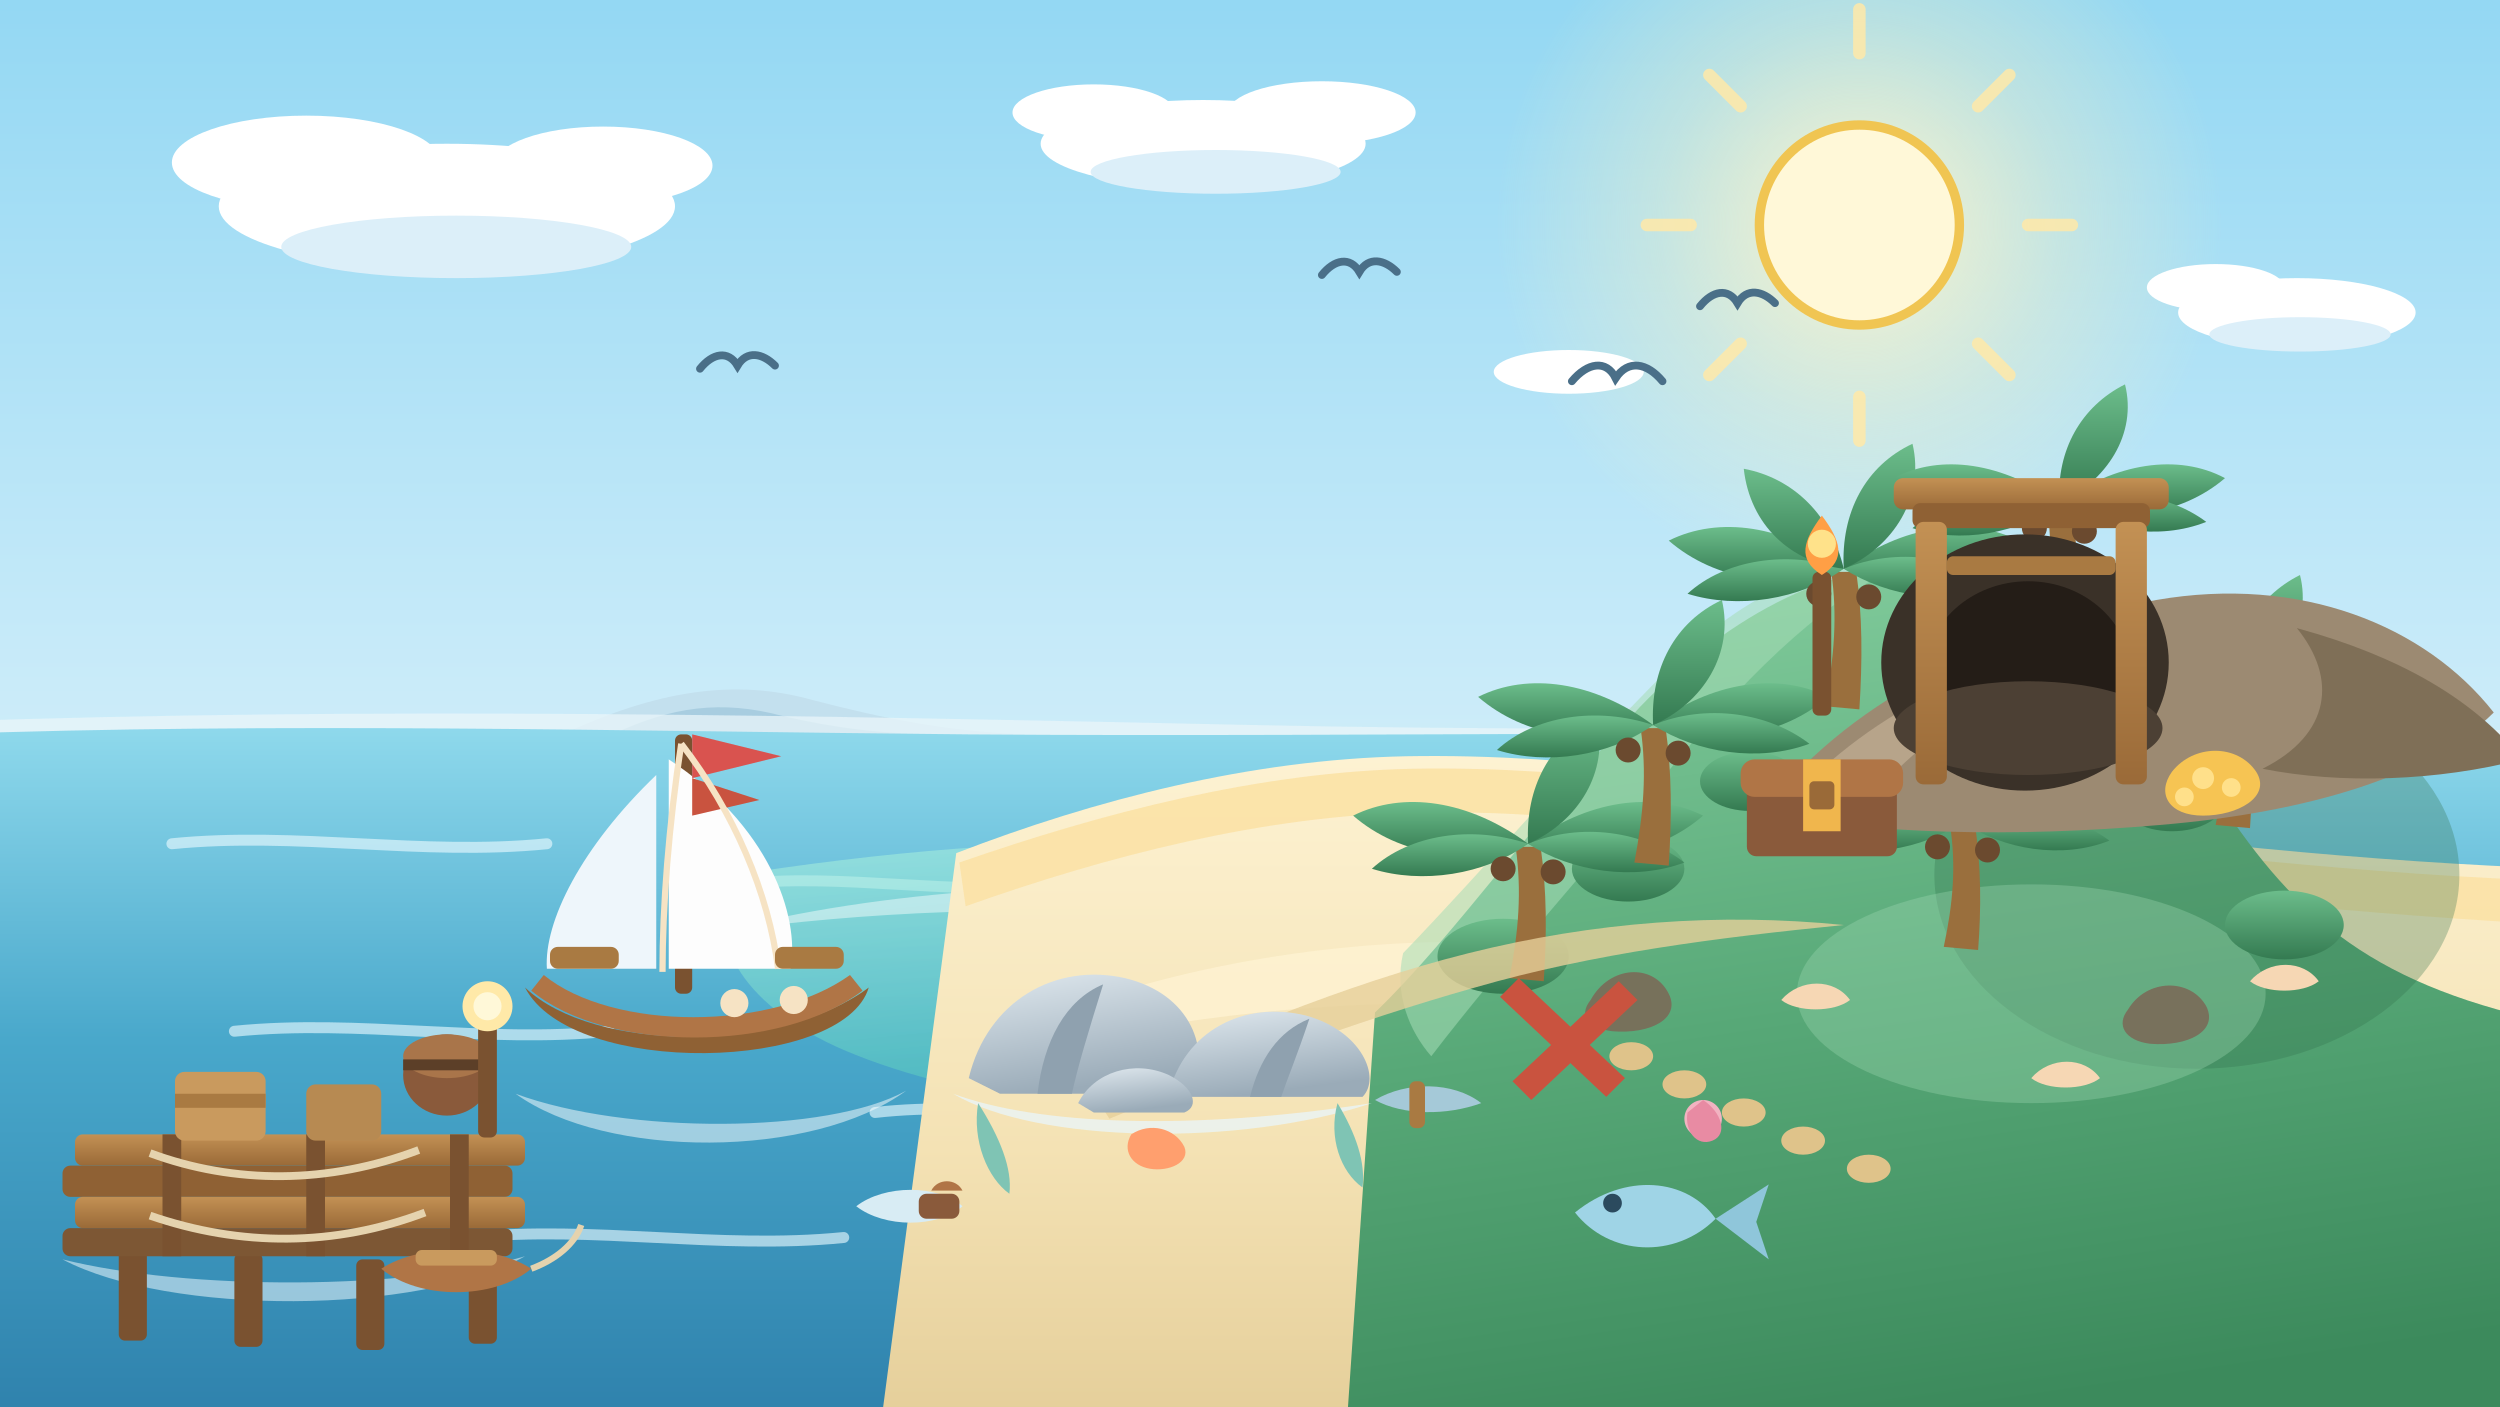
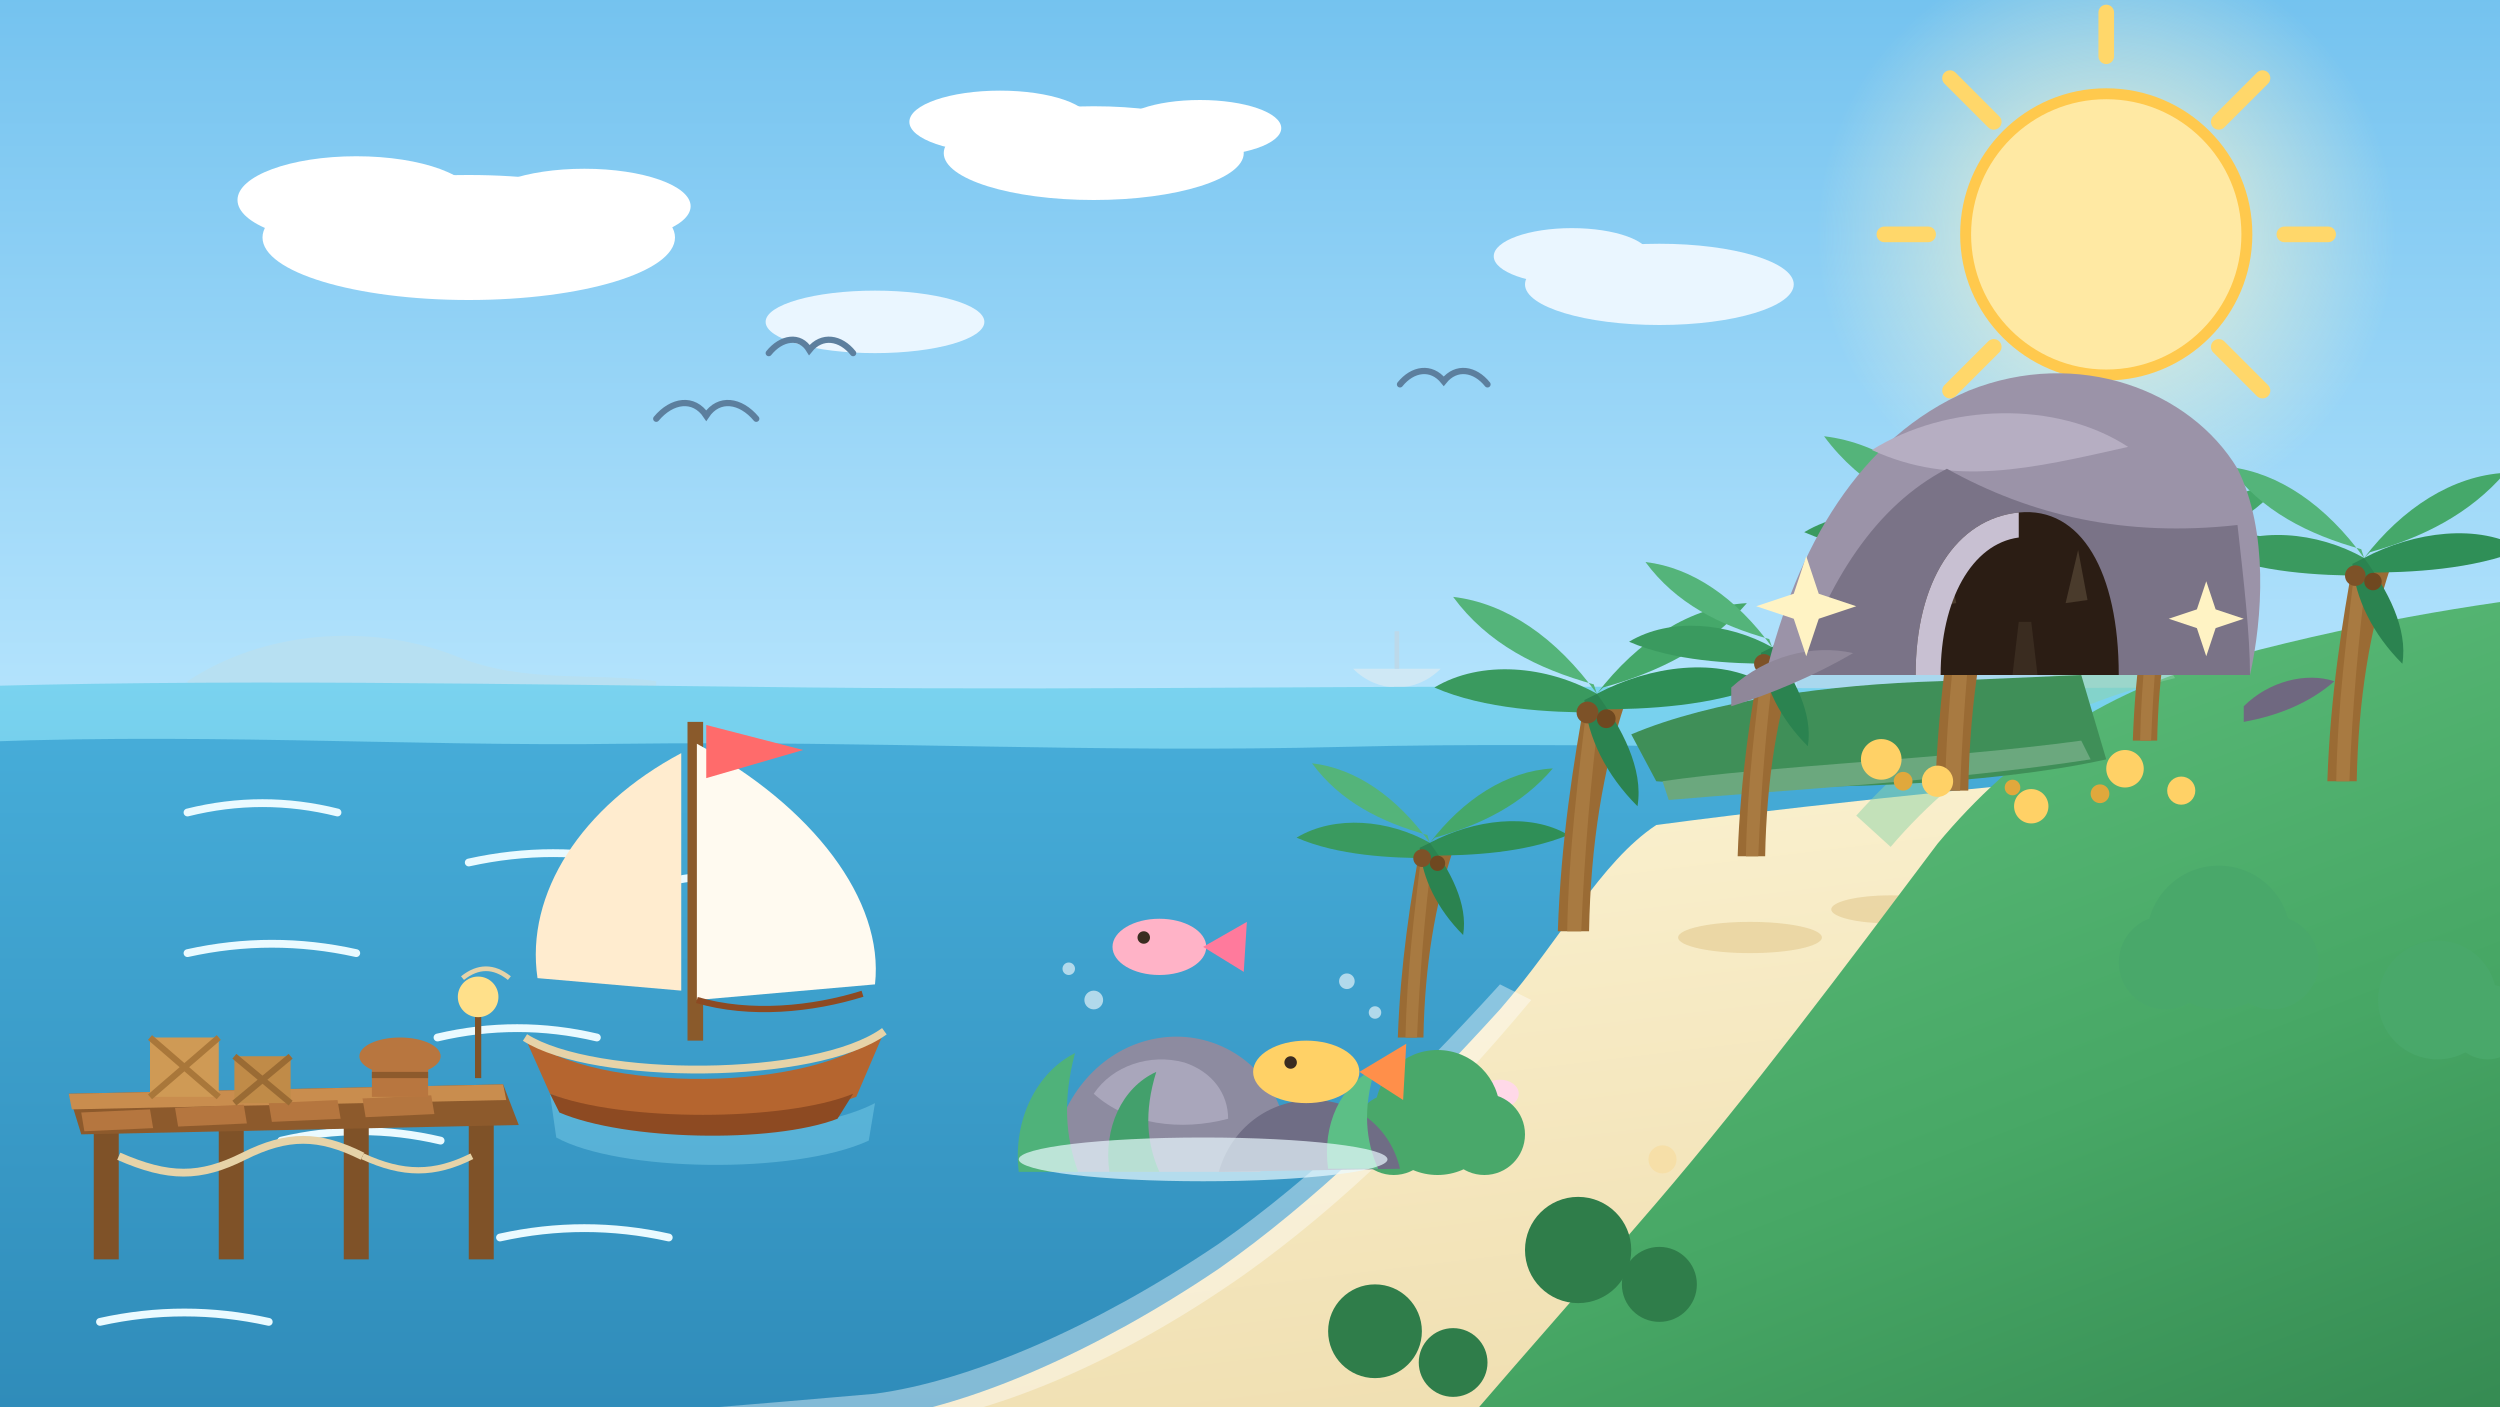
<svg xmlns="http://www.w3.org/2000/svg" viewBox="0 0 1600 900" width="1600" height="900">
  <defs>
    <linearGradient id="langit-pulau" x1="0" y1="0" x2="0" y2="1">
-       <stop offset="0%" stop-color="#8fd6f2" />
-       <stop offset="46%" stop-color="#c6eaf9" />
-       <stop offset="78%" stop-color="#e9f4f6" />
-       <stop offset="100%" stop-color="#ffe7be" />
+       <stop offset="0%" stop-color="#6fc0ee" />
+       <stop offset="58%" stop-color="#bfe9ff" />
+       <stop offset="100%" stop-color="#f7fdff" />
+     </linearGradient>
+     <linearGradient id="laut-jauh-pulau" x1="0" y1="0" x2="0" y2="1">
+       <stop offset="0%" stop-color="#7ad3ef" />
+       <stop offset="100%" stop-color="#43a8d2" />
    </linearGradient>
    <linearGradient id="laut-pulau" x1="0" y1="0" x2="0" y2="1">
-       <stop offset="0%" stop-color="#8fd9ec" />
-       <stop offset="42%" stop-color="#49a8cb" />
-       <stop offset="100%" stop-color="#2b7ca8" />
-     </linearGradient>
-     <linearGradient id="laguna-pulau" x1="0" y1="0" x2="0.3" y2="1">
-       <stop offset="0%" stop-color="#a9efe0" />
-       <stop offset="100%" stop-color="#4fc3bb" />
-     </linearGradient>
-     <linearGradient id="pasir-pulau" x1="0" y1="0" x2="0" y2="1">
-       <stop offset="0%" stop-color="#fdf2d2" />
-       <stop offset="55%" stop-color="#f4e2b4" />
-       <stop offset="100%" stop-color="#e2cb95" />
-     </linearGradient>
-     <linearGradient id="bukit-pulau" x1="0" y1="0" x2="0.2" y2="1">
-       <stop offset="0%" stop-color="#86cfa0" />
-       <stop offset="55%" stop-color="#57a877" />
-       <stop offset="100%" stop-color="#3c8a5c" />
-     </linearGradient>
-     <linearGradient id="rimba-pulau" x1="0" y1="0" x2="0" y2="1">
-       <stop offset="0%" stop-color="#6cbd8b" />
-       <stop offset="100%" stop-color="#347a51" />
-     </linearGradient>
-     <linearGradient id="karang-pulau" x1="0" y1="0" x2="0.3" y2="1">
-       <stop offset="0%" stop-color="#dfe8ee" />
-       <stop offset="100%" stop-color="#9aabb8" />
-     </linearGradient>
-     <linearGradient id="kayu-pulau" x1="0" y1="0" x2="0" y2="1">
-       <stop offset="0%" stop-color="#c39154" />
-       <stop offset="100%" stop-color="#9a6a38" />
+       <stop offset="0%" stop-color="#46acd8" />
+       <stop offset="100%" stop-color="#2b86b4" />
+     </linearGradient>
+     <linearGradient id="pasir-pulau" x1="0.2" y1="0" x2="0.6" y2="1">
+       <stop offset="0%" stop-color="#fdf5d6" />
+       <stop offset="100%" stop-color="#eedcac" />
+     </linearGradient>
+     <linearGradient id="hutan-pulau" x1="0.2" y1="0" x2="0.7" y2="1">
+       <stop offset="0%" stop-color="#5fc07d" />
+       <stop offset="60%" stop-color="#47a765" />
+       <stop offset="100%" stop-color="#358a52" />
    </linearGradient>
    <radialGradient id="cahaya-pulau" cx="50%" cy="50%" r="50%">
-       <stop offset="0%" stop-color="#fff6cf" stop-opacity="0.95" />
-       <stop offset="55%" stop-color="#fff2c0" stop-opacity="0.35" />
-       <stop offset="100%" stop-color="#fff2c0" stop-opacity="0" />
-     </radialGradient>
-     <radialGradient id="gelombang-pulau" cx="50%" cy="50%" r="50%">
-       <stop offset="0%" stop-color="#ffffff" stop-opacity="0.5" />
-       <stop offset="100%" stop-color="#ffffff" stop-opacity="0" />
+       <stop offset="0%" stop-color="#fff8d0" stop-opacity="0.9" />
+       <stop offset="100%" stop-color="#fff8d0" stop-opacity="0" />
    </radialGradient>
  </defs>
  <rect x="-40" y="-40" width="1680" height="980" fill="url(#langit-pulau)" />
-   <circle cx="1190" cy="144" r="232" fill="url(#cahaya-pulau)" />
-   <circle cx="1190" cy="144" r="64" fill="#fff8d8" stroke="#f0c552" stroke-width="6" />
-   <g stroke="#ffe9a8" stroke-width="8" stroke-linecap="round" fill="none" opacity="0.85">
-     <path d="M1190 34 L1190 6" />
-     <path d="M1190 254 L1190 282" />
-     <path d="M1082 144 L1054 144" />
-     <path d="M1298 144 L1326 144" />
-     <path d="M1114 68 L1094 48" />
-     <path d="M1266 68 L1286 48" />
-     <path d="M1114 220 L1094 240" />
-     <path d="M1266 220 L1286 240" />
+   <circle cx="1348" cy="150" r="186" fill="url(#cahaya-pulau)" />
+   <g fill="none" stroke="#ffd76a" stroke-width="10" stroke-linecap="round">
+     <path d="M1348 36 L1348 8" />
+     <path d="M1420 78 L1448 50" />
+     <path d="M1462 150 L1490 150" />
+     <path d="M1420 222 L1448 250" />
+     <path d="M1348 264 L1348 292" />
+     <path d="M1276 222 L1248 250" />
+     <path d="M1234 150 L1206 150" />
+     <path d="M1276 78 L1248 50" />
+   </g>
+   <circle cx="1348" cy="150" r="90" fill="#ffe9a3" stroke="#ffc94d" stroke-width="7" />
+   <g fill="#ffffff">
+     <ellipse cx="300" cy="152" rx="132" ry="40" />
+     <ellipse cx="228" cy="128" rx="76" ry="28" />
+     <ellipse cx="374" cy="132" rx="68" ry="24" />
+     <ellipse cx="700" cy="98" rx="96" ry="30" />
+     <ellipse cx="640" cy="78" rx="58" ry="20" />
+     <ellipse cx="768" cy="82" rx="52" ry="18" />
+   </g>
+   <g fill="#eaf6ff">
+     <ellipse cx="1062" cy="182" rx="86" ry="26" />
+     <ellipse cx="1006" cy="164" rx="50" ry="18" />
+     <ellipse cx="560" cy="206" rx="70" ry="20" />
+   </g>
+   <path fill="#b7e0f2" d="M120 436 C 168 404 236 398 292 420 C 336 438 380 430 420 436 L420 452 L120 452 Z" />
+   <path fill="#a9d8ee" d="M1150 432 C 1206 400 1276 396 1330 418 C 1372 434 1414 428 1450 434 L1450 450 L1150 450 Z" />
+   <path fill="#cfe8f5" d="M866 428 C 882 444 906 444 922 428 Z" />
+   <path fill="none" stroke="#bcd9ea" stroke-width="3" d="M894 428 L894 404" />
+   <path fill="url(#laut-jauh-pulau)" d="M-40 440 C 140 434 320 438 520 440 C 720 442 900 438 1100 440 C 1300 442 1480 438 1640 440 L1640 980 L-40 980 Z" />
+   <path fill="url(#laut-pulau)" d="M-40 476 C 120 468 260 478 400 476 C 560 474 700 482 860 478 C 1020 474 1180 482 1340 476 C 1460 472 1560 476 1640 474 L1640 980 L-40 980 Z" />
+   <g fill="none" stroke="#eafaff" stroke-width="5" stroke-linecap="round">
+     <path d="M120 520 C 152 512 184 512 216 520" />
+     <path d="M300 552 C 336 544 372 544 408 552" />
+     <path d="M120 610 C 156 602 192 602 228 610" />
+     <path d="M280 664 C 314 656 348 656 382 664" />
+     <path d="M180 730 C 214 722 248 722 282 730" />
+     <path d="M420 566 C 452 558 484 558 516 566" />
+     <path d="M64 846 C 100 838 136 838 172 846" />
+     <path d="M320 792 C 356 784 392 784 428 792" />
+   </g>
+   <g fill="#ffffff" opacity="0.5">
+     <ellipse cx="1258" cy="522" rx="26" ry="6" />
+     <ellipse cx="1306" cy="548" rx="34" ry="7" />
+     <ellipse cx="1244" cy="574" rx="22" ry="5" />
+     <ellipse cx="1312" cy="600" rx="28" ry="6" />
+     <ellipse cx="1268" cy="626" rx="20" ry="5" />
+   </g>
+   <path id="pantai" fill="url(#pasir-pulau)" d="M-40 950 C 200 938 400 922 560 908 C 620 900 700 866 780 812 C 840 770 900 712 960 646 C 1000 600 1024 552 1060 528 C 1180 512 1330 498 1460 486 C 1530 480 1590 476 1640 472 L1640 980 L-40 980 Z" />
+   <path fill="#ffffff" opacity="0.4" d="M-40 934 C 200 922 400 906 560 892 C 620 884 700 850 780 796 C 840 754 900 696 960 630 L980 640 C 920 712 858 772 796 816 C 716 872 636 906 566 914 C 402 928 204 944 -40 956 Z" />
+   <g fill="#e2c98f" opacity="0.6">
+     <ellipse cx="1120" cy="600" rx="46" ry="10" />
+     <ellipse cx="1210" cy="582" rx="38" ry="9" />
+     <ellipse cx="1300" cy="564" rx="42" ry="9" />
+     <ellipse cx="1392" cy="548" rx="34" ry="8" />
  </g>
  <g>
-     <ellipse cx="286" cy="132" rx="146" ry="40" fill="#ffffff" />
-     <ellipse cx="196" cy="104" rx="86" ry="30" fill="#ffffff" />
-     <ellipse cx="386" cy="106" rx="70" ry="25" fill="#ffffff" />
-     <ellipse cx="292" cy="158" rx="112" ry="20" fill="#dceff9" />
-     <ellipse cx="770" cy="92" rx="104" ry="28" fill="#ffffff" />
-     <ellipse cx="846" cy="72" rx="60" ry="20" fill="#ffffff" />
-     <ellipse cx="700" cy="72" rx="52" ry="18" fill="#ffffff" />
-     <ellipse cx="778" cy="110" rx="80" ry="14" fill="#dceff9" />
-     <ellipse cx="1470" cy="200" rx="76" ry="22" fill="#ffffff" />
-     <ellipse cx="1418" cy="184" rx="44" ry="15" fill="#ffffff" />
-     <ellipse cx="1472" cy="214" rx="58" ry="11" fill="#dceff9" />
-     <ellipse cx="1004" cy="238" rx="48" ry="14" fill="#ffffff" />
-   </g>
-   <path fill="#c3e0ee" d="M360 470 C 420 442 470 434 520 448 C 566 460 606 468 656 470 L360 470 Z" />
-   <path fill="#a8cde0" d="M392 470 C 430 452 462 448 500 458 C 534 466 566 470 604 470 L392 470 Z" />
-   <path fill="#cde7f2" d="M980 470 C 1024 452 1064 446 1104 456 C 1146 466 1186 470 1236 470 L980 470 Z" />
-   <path fill="#e9f5fa" opacity="0.75" d="M-40 462 C 240 452 520 458 800 464 C 1080 470 1360 462 1640 468 L1640 486 L-40 486 Z" />
-   <path fill="url(#laut-pulau)" d="M-40 470 C 180 462 400 468 620 470 C 880 472 1160 466 1640 472 L1640 940 L-40 940 Z" />
-   <g stroke="#eafaff" stroke-width="7" stroke-linecap="round" fill="none" opacity="0.62">
-     <path d="M110 540 C 190 532 270 548 350 540" />
-     <path d="M470 566 C 540 558 610 574 680 566" />
-     <path d="M880 552 C 950 544 1020 560 1090 552" />
-     <path d="M1320 566 C 1390 558 1460 574 1540 566" />
-     <path d="M150 660 C 230 652 310 668 390 660" />
-     <path d="M560 712 C 630 704 700 720 770 712" />
-     <path d="M1180 690 C 1250 682 1320 698 1390 690" />
-     <path d="M300 792 C 380 784 460 800 540 792" />
-     <path d="M860 840 C 940 832 1020 848 1100 840" />
-     <path d="M1240 812 C 1320 804 1400 820 1480 812" />
-   </g>
-   <path fill="url(#laguna-pulau)" opacity="0.62" d="M470 560 C 560 546 660 536 760 540 C 880 544 960 566 980 610 C 998 654 940 694 850 706 C 740 720 620 706 540 672 C 480 646 448 604 470 560 Z" />
-   <path fill="#ffffff" opacity="0.45" d="M462 596 C 560 570 700 560 800 574 C 890 586 952 616 962 648 C 918 620 840 596 760 588 C 656 578 552 584 462 596 Z" />
-   <path id="pantai" fill="url(#pasir-pulau)" d="M612 546 C 700 512 800 486 900 484 C 1010 482 1120 500 1240 518 C 1380 538 1520 552 1640 556 L1640 940 L560 940 Z" />
-   <path fill="#fbe2a6" opacity="0.9" d="M614 552 C 706 520 806 494 904 492 C 1012 490 1120 508 1240 526 C 1382 546 1522 560 1640 564 L1640 592 C 1520 586 1380 572 1240 554 C 1120 536 1012 518 906 520 C 808 522 708 548 618 580 Z" />
-   <path fill="#fff3d3" opacity="0.75" d="M700 640 C 790 610 900 596 1000 606 C 1100 616 1200 640 1300 664 C 1200 672 1100 656 1000 646 C 900 636 790 646 700 664 Z" />
-   <path id="hutan" fill="url(#bukit-pulau)" d="M880 648 C 930 600 986 520 1050 452 C 1108 392 1178 356 1240 364 C 1310 374 1372 438 1420 512 C 1470 588 1520 632 1640 656 L1640 940 L860 940 Z" />
-   <path fill="#a5dcb6" opacity="0.55" d="M898 610 C 950 556 1010 486 1068 428 C 1118 378 1170 356 1222 360 C 1174 378 1122 428 1074 486 C 1020 552 962 616 916 676 C 902 660 892 636 898 610 Z" />
-   <ellipse cx="1406" cy="560" rx="168" ry="124" fill="#2f6f49" opacity="0.3" />
-   <ellipse cx="1300" cy="636" rx="150" ry="70" fill="#a5dcb6" opacity="0.32" />
-   <g fill="url(#rimba-pulau)">
-     <ellipse cx="962" cy="612" rx="42" ry="24" />
-     <ellipse cx="1042" cy="556" rx="36" ry="21" />
-     <ellipse cx="1120" cy="500" rx="32" ry="19" />
-     <ellipse cx="1300" cy="438" rx="38" ry="22" />
-     <ellipse cx="1390" cy="512" rx="34" ry="20" />
-     <ellipse cx="1462" cy="592" rx="38" ry="22" />
-     <ellipse cx="1246" cy="470" rx="30" ry="18" />
-   </g>
-   <g fill="#7a6a58" opacity="0.9">
-     <path d="M1018 640 C 1030 618 1058 616 1068 636 C 1076 652 1056 662 1032 660 C 1016 658 1010 650 1018 640 Z" />
-     <path d="M1362 646 C 1374 626 1402 626 1412 644 C 1420 660 1400 670 1376 668 C 1360 666 1354 656 1362 646 Z" />
-   </g>
-   <g>
-     <path fill="#9a6f3d" d="M966 626 C 972 596 974 570 970 542 L986 542 C 990 570 990 598 988 628 Z" />
-     <path fill="url(#rimba-pulau)" d="M978 540 C 940 512 898 506 866 522 C 896 548 940 554 978 540 Z" />
-     <path fill="url(#rimba-pulau)" d="M978 540 C 942 528 902 534 878 556 C 910 566 950 560 978 540 Z" />
-     <path fill="url(#rimba-pulau)" d="M978 540 C 1016 512 1058 506 1090 522 C 1060 548 1016 554 978 540 Z" />
-     <path fill="url(#rimba-pulau)" d="M978 540 C 1012 526 1052 532 1078 552 C 1046 564 1006 558 978 540 Z" />
-     <path fill="url(#rimba-pulau)" d="M978 540 C 976 504 992 474 1022 460 C 1030 494 1010 526 978 540 Z" />
-     <circle cx="962" cy="556" r="8" fill="#6b4a2f" />
-     <circle cx="994" cy="558" r="8" fill="#6b4a2f" />
-     <path fill="#9a6f3d" d="M1046 552 C 1052 520 1054 494 1050 466 L1066 466 C 1070 494 1070 522 1068 554 Z" />
-     <path fill="url(#rimba-pulau)" d="M1058 464 C 1020 436 978 430 946 446 C 976 472 1020 478 1058 464 Z" />
-     <path fill="url(#rimba-pulau)" d="M1058 464 C 1022 452 982 458 958 480 C 990 490 1030 484 1058 464 Z" />
-     <path fill="url(#rimba-pulau)" d="M1058 464 C 1096 436 1138 430 1170 446 C 1140 472 1096 478 1058 464 Z" />
-     <path fill="url(#rimba-pulau)" d="M1058 464 C 1092 450 1132 456 1158 476 C 1126 488 1086 482 1058 464 Z" />
-     <path fill="url(#rimba-pulau)" d="M1058 464 C 1056 428 1072 398 1102 384 C 1110 418 1090 450 1058 464 Z" />
-     <circle cx="1042" cy="480" r="8" fill="#6b4a2f" />
-     <circle cx="1074" cy="482" r="8" fill="#6b4a2f" />
-     <path fill="#9a6f3d" d="M1168 452 C 1174 420 1176 394 1172 366 L1188 366 C 1192 394 1192 422 1190 454 Z" />
-     <path fill="url(#rimba-pulau)" d="M1180 364 C 1142 336 1100 330 1068 346 C 1098 372 1142 378 1180 364 Z" />
-     <path fill="url(#rimba-pulau)" d="M1180 364 C 1144 352 1104 358 1080 380 C 1112 390 1152 384 1180 364 Z" />
-     <path fill="url(#rimba-pulau)" d="M1180 364 C 1218 336 1260 330 1292 346 C 1262 372 1218 378 1180 364 Z" />
-     <path fill="url(#rimba-pulau)" d="M1180 364 C 1214 350 1254 356 1280 376 C 1248 388 1208 382 1180 364 Z" />
-     <path fill="url(#rimba-pulau)" d="M1180 364 C 1178 328 1194 298 1224 284 C 1232 318 1212 350 1180 364 Z" />
-     <path fill="url(#rimba-pulau)" d="M1180 364 C 1172 330 1148 306 1116 300 C 1120 336 1146 360 1180 364 Z" />
-     <circle cx="1164" cy="380" r="8" fill="#6b4a2f" />
-     <circle cx="1196" cy="382" r="8" fill="#6b4a2f" />
-     <path fill="#9a6f3d" d="M1306 402 C 1312 374 1314 350 1310 324 L1326 324 C 1330 350 1330 378 1328 404 Z" />
-     <path fill="url(#rimba-pulau)" d="M1318 322 C 1282 296 1242 290 1212 306 C 1240 330 1282 336 1318 322 Z" />
-     <path fill="url(#rimba-pulau)" d="M1318 322 C 1284 312 1246 318 1224 338 C 1254 348 1292 342 1318 322 Z" />
-     <path fill="url(#rimba-pulau)" d="M1318 322 C 1354 296 1394 290 1424 306 C 1396 330 1354 336 1318 322 Z" />
-     <path fill="url(#rimba-pulau)" d="M1318 322 C 1350 310 1388 316 1412 334 C 1382 346 1344 340 1318 322 Z" />
-     <path fill="url(#rimba-pulau)" d="M1318 322 C 1316 288 1332 260 1360 246 C 1368 278 1348 308 1318 322 Z" />
-     <circle cx="1302" cy="338" r="8" fill="#6b4a2f" />
-     <circle cx="1334" cy="340" r="8" fill="#6b4a2f" />
-     <path fill="#9a6f3d" d="M1418 528 C 1424 498 1426 472 1422 446 L1438 446 C 1442 472 1442 500 1440 530 Z" />
-     <path fill="url(#rimba-pulau)" d="M1430 444 C 1394 418 1354 412 1324 428 C 1352 452 1394 458 1430 444 Z" />
-     <path fill="url(#rimba-pulau)" d="M1430 444 C 1396 432 1358 438 1336 458 C 1366 468 1404 462 1430 444 Z" />
-     <path fill="url(#rimba-pulau)" d="M1430 444 C 1466 418 1506 412 1536 428 C 1508 452 1466 458 1430 444 Z" />
-     <path fill="url(#rimba-pulau)" d="M1430 444 C 1462 432 1500 438 1524 456 C 1494 468 1456 462 1430 444 Z" />
-     <path fill="url(#rimba-pulau)" d="M1430 444 C 1428 410 1444 382 1472 368 C 1480 400 1460 430 1430 444 Z" />
-     <circle cx="1414" cy="460" r="8" fill="#6b4a2f" />
-     <circle cx="1446" cy="462" r="8" fill="#6b4a2f" />
-     <path fill="#9a6f3d" d="M1244 606 C 1250 578 1252 554 1248 528 L1264 528 C 1268 554 1268 582 1266 608 Z" />
-     <path fill="url(#rimba-pulau)" d="M1256 526 C 1220 500 1180 494 1150 510 C 1178 534 1220 540 1256 526 Z" />
-     <path fill="url(#rimba-pulau)" d="M1256 526 C 1222 514 1184 520 1162 540 C 1192 550 1230 544 1256 526 Z" />
-     <path fill="url(#rimba-pulau)" d="M1256 526 C 1292 500 1332 494 1362 510 C 1334 534 1292 540 1256 526 Z" />
-     <path fill="url(#rimba-pulau)" d="M1256 526 C 1288 514 1326 520 1350 538 C 1320 550 1282 544 1256 526 Z" />
-     <path fill="url(#rimba-pulau)" d="M1256 526 C 1254 492 1270 464 1298 450 C 1306 482 1286 512 1256 526 Z" />
-     <circle cx="1240" cy="542" r="8" fill="#6b4a2f" />
-     <circle cx="1272" cy="544" r="8" fill="#6b4a2f" />
+     <ellipse cx="960" cy="700" rx="12" ry="9" fill="#ffd9e8" />
+     <path fill="#ffe9b0" d="M1150 668 C 1164 654 1188 656 1194 672 C 1200 688 1180 700 1162 696 C 1146 692 1140 678 1150 668 Z" />
+     <path fill="#ff9a5c" d="M1284 648 L1298 674 L1270 674 Z" />
+     <path fill="#ff9a5c" d="M1298 674 L1326 674 L1312 700 Z" />
+     <circle cx="1064" cy="742" r="9" fill="#f6dfa8" />
+     <circle cx="1330" cy="612" r="8" fill="#f6dfa8" />
+     <g fill="#ddc089" opacity="0.75">
+       <ellipse cx="1180" cy="742" rx="18" ry="8" />
+       <ellipse cx="1230" cy="762" rx="18" ry="8" />
+       <ellipse cx="1282" cy="786" rx="18" ry="8" />
+     </g>
+   </g>
+   <path fill="#7fc79b" d="M980 980 C 1020 880 1092 806 1172 766 C 1252 728 1340 706 1430 698 L1660 690 L1660 980 Z" />
+   <g id="hutan">
+     <path fill="url(#hutan-pulau)" d="M880 980 C 940 906 1000 840 1060 770 C 1120 700 1180 620 1240 540 C 1290 480 1350 440 1430 420 C 1520 396 1600 384 1660 378 L1660 980 Z" />
+     <path fill="#8ed3a8" opacity="0.5" d="M1188 522 C 1240 464 1300 430 1380 412 L1392 434 C 1316 452 1258 486 1210 542 Z" />
+     <path fill="#3f8f58" d="M1044 470 C 1096 448 1172 438 1240 436 L1332 432 L1348 486 C 1276 502 1156 508 1060 500 Z" />
+     <path fill="#6ba87e" d="M1064 500 C 1132 490 1244 486 1332 474 L1338 486 C 1248 500 1136 506 1068 512 Z" />
+     <path fill="#9a6b34" d="M894.6 664.0 C 896.3 616.4 902.8 575.4 909.4 539.4 L929.9 544.3 C 918.4 578.7 911.8 618.1 911.0 664.0 Z" />
+     <path fill="#a87a41" d="M899.5 664.0 C 900.4 621.4 905.3 583.6 910.2 542.6 L916.8 545.9 C 911.8 585.3 908.6 623.0 906.9 664.0 Z" />
+     <path fill="#2f8f57" d="M915.1 539.4 C 943.0 524.6 979.1 519.7 1003.7 534.4 C 975.8 545.9 941.4 547.6 915.1 547.6 Z" />
+     <path fill="#45a86a" d="M915.1 539.4 C 936.4 511.5 964.3 493.4 993.8 491.8 C 974.2 514.8 947.9 527.9 918.4 536.1 Z" />
+     <path fill="#3a9a5f" d="M915.1 539.4 C 888.9 524.6 854.4 521.3 829.8 536.1 C 856.1 547.6 890.5 549.2 915.1 549.2 Z" />
+     <path fill="#54b47a" d="M915.1 539.4 C 893.8 509.8 867.6 491.8 839.7 488.5 C 857.7 513.1 884.0 526.2 913.5 534.4 Z" />
+     <path fill="#2b8350" d="M915.1 539.4 C 928.2 557.4 939.7 578.7 936.4 598.4 C 920.0 582.0 910.2 562.3 908.6 542.6 Z" />
+     <circle cx="910.2" cy="549.2" r="5.7" fill="#7d5228" />
+     <circle cx="920.0" cy="552.5" r="4.9" fill="#6f4820" />
+     <path fill="#9a6b34" d="M997.0 596.0 C 999.0 538.0 1007.0 488.0 1015.0 444.0 L1040.0 450.0 C 1026.0 492.0 1018.0 540.0 1017.0 596.0 Z" />
+     <path fill="#a87a41" d="M1003.0 596.0 C 1004.0 544.0 1010.0 498.0 1016.0 448.0 L1024.0 452.0 C 1018.0 500.0 1014.0 546.0 1012.0 596.0 Z" />
+     <path fill="#2f8f57" d="M1022.0 444.0 C 1056.0 426.0 1100.0 420.0 1130.0 438.0 C 1096.0 452.0 1054.0 454.0 1022.0 454.0 Z" />
+     <path fill="#45a86a" d="M1022.0 444.0 C 1048.0 410.0 1082.0 388.0 1118.0 386.0 C 1094.0 414.0 1062.0 430.0 1026.0 440.0 Z" />
+     <path fill="#3a9a5f" d="M1022.0 444.0 C 990.0 426.0 948.0 422.0 918.0 440.0 C 950.0 454.0 992.0 456.0 1022.0 456.0 Z" />
+     <path fill="#54b47a" d="M1022.0 444.0 C 996.0 408.0 964.0 386.0 930.0 382.0 C 952.0 412.0 984.0 428.0 1020.0 438.0 Z" />
+     <path fill="#2b8350" d="M1022.0 444.0 C 1038.0 466.0 1052.0 492.0 1048.0 516.0 C 1028.0 496.0 1016.0 472.0 1014.0 448.0 Z" />
+     <circle cx="1016.0" cy="456.0" r="7.0" fill="#7d5228" />
+     <circle cx="1028.0" cy="460.0" r="6.0" fill="#6f4820" />
+     <path fill="#9a6b34" d="M1112.1 548.0 C 1113.8 497.0 1120.9 453.0 1127.9 414.2 L1149.9 419.5 C 1137.6 456.5 1130.6 498.7 1129.7 548.0 Z" />
+     <path fill="#a87a41" d="M1117.4 548.0 C 1118.2 502.2 1123.5 461.8 1128.8 417.8 L1135.8 421.3 C 1130.6 463.5 1127.0 504.0 1125.3 548.0 Z" />
+     <path fill="#2f8f57" d="M1134.1 414.2 C 1164.0 398.4 1202.7 393.1 1229.1 409.0 C 1199.2 421.3 1162.2 423.0 1134.1 423.0 Z" />
+     <path fill="#45a86a" d="M1134.1 414.2 C 1157.0 384.3 1186.9 365.0 1218.6 363.2 C 1197.4 387.8 1169.3 401.9 1137.6 410.7 Z" />
+     <path fill="#3a9a5f" d="M1134.1 414.2 C 1105.9 398.4 1069.0 394.9 1042.6 410.7 C 1070.7 423.0 1107.7 424.8 1134.1 424.8 Z" />
+     <path fill="#54b47a" d="M1134.1 414.2 C 1111.2 382.6 1083.0 363.2 1053.1 359.7 C 1072.5 386.1 1100.6 400.2 1132.3 409.0 Z" />
+     <path fill="#2b8350" d="M1134.1 414.2 C 1148.2 433.6 1160.5 456.5 1157.0 477.6 C 1139.4 460.0 1128.8 438.9 1127.0 417.8 Z" />
+     <circle cx="1128.8" cy="424.8" r="6.2" fill="#7d5228" />
+     <circle cx="1139.4" cy="428.3" r="5.3" fill="#6f4820" />
+     <path fill="#9a6b34" d="M1238.5 506.0 C 1240.6 444.5 1249.1 391.5 1257.5 344.9 L1284.0 351.2 C 1269.2 395.8 1260.7 446.6 1259.7 506.0 Z" />
+     <path fill="#a87a41" d="M1244.8 506.0 C 1245.9 450.9 1252.2 402.1 1258.6 349.1 L1267.1 353.4 C 1260.7 404.2 1256.5 453.0 1254.4 506.0 Z" />
+     <path fill="#2f8f57" d="M1265.0 344.9 C 1301.0 325.8 1347.6 319.4 1379.4 338.5 C 1343.4 353.4 1298.9 355.5 1265.0 355.5 Z" />
+     <path fill="#45a86a" d="M1265.0 344.9 C 1292.5 308.8 1328.6 285.5 1366.7 283.4 C 1341.3 313.1 1307.4 330.0 1269.2 340.6 Z" />
+     <path fill="#3a9a5f" d="M1265.0 344.9 C 1231.0 325.8 1186.5 321.6 1154.7 340.6 C 1188.6 355.5 1233.2 357.6 1265.0 357.6 Z" />
+     <path fill="#54b47a" d="M1265.0 344.9 C 1237.4 306.7 1203.5 283.4 1167.4 279.2 C 1190.8 311.0 1224.7 327.9 1262.8 338.5 Z" />
+     <path fill="#2b8350" d="M1265.0 344.9 C 1281.9 368.2 1296.8 395.8 1292.5 421.2 C 1271.3 400.0 1258.6 374.6 1256.5 349.1 Z" />
+     <circle cx="1258.6" cy="357.6" r="7.4" fill="#7d5228" />
+     <circle cx="1271.3" cy="361.8" r="6.4" fill="#6f4820" />
+     <path fill="#9a6b34" d="M1365.0 474.0 C 1366.5 428.8 1372.8 389.8 1379.0 355.4 L1398.5 360.1 C 1387.6 392.9 1381.4 430.3 1380.6 474.0 Z" />
+     <path fill="#a87a41" d="M1369.7 474.0 C 1370.4 433.4 1375.1 397.6 1379.8 358.6 L1386.0 361.7 C 1381.4 399.1 1378.2 435.0 1376.7 474.0 Z" />
+     <path fill="#2f8f57" d="M1384.5 355.4 C 1411.0 341.4 1445.3 336.7 1468.7 350.8 C 1442.2 361.7 1409.4 363.2 1384.5 363.2 Z" />
+     <path fill="#45a86a" d="M1384.5 355.4 C 1404.8 328.9 1431.3 311.8 1459.4 310.2 C 1440.6 332.0 1415.7 344.5 1387.6 352.3 Z" />
+     <path fill="#3a9a5f" d="M1384.5 355.4 C 1359.5 341.4 1326.8 338.3 1303.4 352.3 C 1328.3 363.2 1361.1 364.8 1384.5 364.8 Z" />
+     <path fill="#54b47a" d="M1384.5 355.4 C 1364.2 327.4 1339.2 310.2 1312.7 307.1 C 1329.9 330.5 1354.8 343.0 1382.9 350.8 Z" />
+     <path fill="#2b8350" d="M1384.5 355.4 C 1397.0 372.6 1407.9 392.9 1404.8 411.6 C 1389.2 396.0 1379.8 377.3 1378.2 358.6 Z" />
+     <circle cx="1379.8" cy="364.8" r="5.5" fill="#7d5228" />
+     <circle cx="1389.2" cy="367.9" r="4.7" fill="#6f4820" />
+     <path fill="#9a6b34" d="M1489.5 500.0 C 1491.4 445.5 1498.9 398.5 1506.5 357.1 L1530.0 362.8 C 1516.8 402.2 1509.3 447.4 1508.3 500.0 Z" />
+     <path fill="#a87a41" d="M1495.2 500.0 C 1496.1 451.1 1501.8 407.9 1507.4 360.9 L1514.9 364.6 C 1509.3 409.8 1505.5 453.0 1503.6 500.0 Z" />
+     <path fill="#2f8f57" d="M1513.0 357.1 C 1545.0 340.2 1586.4 334.6 1614.6 351.5 C 1582.6 364.6 1543.1 366.5 1513.0 366.5 Z" />
+     <path fill="#45a86a" d="M1513.0 357.1 C 1537.5 325.2 1569.4 304.5 1603.3 302.6 C 1580.7 328.9 1550.6 344.0 1516.8 353.4 Z" />
+     <path fill="#3a9a5f" d="M1513.0 357.1 C 1483.0 340.2 1443.5 336.4 1415.3 353.4 C 1445.4 366.5 1484.8 368.4 1513.0 368.4 Z" />
+     <path fill="#54b47a" d="M1513.0 357.1 C 1488.6 323.3 1458.5 302.6 1426.6 298.8 C 1447.2 327.0 1477.3 342.1 1511.2 351.5 Z" />
+     <path fill="#2b8350" d="M1513.0 357.1 C 1528.1 377.8 1541.2 402.2 1537.5 424.8 C 1518.7 406.0 1507.4 383.4 1505.5 360.9 Z" />
+     <circle cx="1507.4" cy="368.4" r="6.6" fill="#7d5228" />
+     <circle cx="1518.7" cy="372.2" r="5.6" fill="#6f4820" />
+     <g fill="#49a86a">
+       <circle cx="920" cy="712" r="40" />
+       <circle cx="892" cy="726" r="26" />
+       <circle cx="950" cy="726" r="26" />
+       <circle cx="1420" cy="600" r="46" />
+       <circle cx="1386" cy="616" r="30" />
+       <circle cx="1454" cy="616" r="30" />
+       <circle cx="1560" cy="640" r="38" />
+       <circle cx="1592" cy="654" r="24" />
+     </g>
+     <g fill="#2f7d4a">
+       <circle cx="1010" cy="800" r="34" />
+       <circle cx="1062" cy="822" r="24" />
+       <circle cx="880" cy="852" r="30" />
+       <circle cx="930" cy="872" r="22" />
+     </g>
  </g>
  <g id="goa">
-     <path fill="#9c8a72" d="M1128 520 C 1180 452 1268 404 1380 384 C 1472 368 1552 400 1596 456 C 1556 496 1478 520 1382 528 C 1290 536 1196 534 1128 520 Z" />
-     <path fill="#b7a48a" d="M1150 508 C 1204 450 1286 414 1382 398 C 1308 424 1242 458 1196 512 C 1180 518 1162 516 1150 508 Z" />
-     <path fill="#7f6f57" d="M1470 402 C 1536 420 1584 448 1614 486 C 1560 500 1498 502 1448 492 C 1492 470 1496 434 1470 402 Z" />
-     <ellipse cx="1296" cy="424" rx="92" ry="82" fill="#3a3128" />
-     <ellipse cx="1298" cy="432" rx="66" ry="60" fill="#241d17" />
-     <ellipse cx="1298" cy="466" rx="86" ry="30" fill="#4c4034" />
-     <rect x="1212" y="306" width="176" height="20" rx="6" fill="url(#kayu-pulau)" />
-     <rect x="1224" y="322" width="152" height="16" rx="5" fill="#8f6134" />
-     <rect x="1226" y="334" width="20" height="168" rx="5" fill="url(#kayu-pulau)" />
-     <rect x="1354" y="334" width="20" height="168" rx="5" fill="url(#kayu-pulau)" />
-     <rect x="1246" y="356" width="108" height="12" rx="4" fill="#a97a42" />
-     <path fill="#f6c453" d="M1390 494 C 1404 476 1432 476 1444 494 C 1454 510 1432 522 1410 522 C 1388 522 1380 508 1390 494 Z" />
-     <circle cx="1410" cy="498" r="7" fill="#ffe08a" />
-     <circle cx="1428" cy="504" r="6" fill="#ffe08a" />
-     <circle cx="1398" cy="510" r="6" fill="#ffe08a" />
-     <rect x="1118" y="502" width="96" height="46" rx="6" fill="#8a5a3b" />
-     <rect x="1114" y="486" width="104" height="24" rx="9" fill="#b07546" />
-     <rect x="1154" y="486" width="24" height="46" fill="#f0b64d" />
-     <rect x="1158" y="500" width="16" height="18" rx="3" fill="#9a6a38" />
-     <rect x="1160" y="366" width="12" height="92" rx="4" fill="#7a5230" />
-     <path fill="#ff9f45" d="M1166 330 C 1178 346 1182 358 1166 368 C 1150 358 1154 346 1166 330 Z" />
-     <circle cx="1166" cy="348" r="9" fill="#ffe28a" />
-   </g>
-   <path fill="#e6cf9a" opacity="0.8" d="M700 700 C 780 664 860 630 940 610 C 1020 590 1100 584 1180 592 C 1100 600 1020 610 944 632 C 866 654 786 684 710 716 Z" />
-   <path fill="#c9533f" d="M972 626 L1040 690 L1028 702 L960 638 Z" />
-   <path fill="#c9533f" d="M1036 628 L968 692 L980 704 L1048 640 Z" />
-   <path fill="#a5c9d8" d="M880 704 C 900 692 930 692 948 706 C 926 714 898 714 880 704 Z" />
-   <rect x="902" y="692" width="10" height="30" rx="4" fill="#a97a42" />
-   <circle cx="1090" cy="716" r="12" fill="#f2b3c1" />
-   <path fill="#e88ba3" d="M1090 704 C 1102 712 1106 726 1096 730 C 1086 734 1078 724 1080 712 Z" />
-   <g fill="#f6d7b4">
-     <path d="M1140 640 C 1152 626 1174 626 1184 640 C 1174 648 1150 648 1140 640 Z" />
-     <path d="M1300 690 C 1312 676 1334 676 1344 690 C 1334 698 1310 698 1300 690 Z" />
-     <path d="M1440 628 C 1452 614 1474 614 1484 628 C 1474 636 1450 636 1440 628 Z" />
-   </g>
-   <g fill="#dfc38a">
-     <ellipse cx="1044" cy="676" rx="14" ry="9" />
-     <ellipse cx="1078" cy="694" rx="14" ry="9" />
-     <ellipse cx="1116" cy="712" rx="14" ry="9" />
-     <ellipse cx="1154" cy="730" rx="14" ry="9" />
-     <ellipse cx="1196" cy="748" rx="14" ry="9" />
+     <path fill="#9b93a8" d="M1130 432 C 1150 350 1190 280 1260 250 C 1330 222 1402 250 1432 300 C 1452 340 1448 396 1440 432 Z" />
+     <path fill="#b6aec2" d="M1198 288 C 1246 258 1316 256 1362 286 C 1300 300 1250 312 1198 288 Z" />
+     <path fill="#7a7387" d="M1150 432 C 1170 372 1200 324 1246 300 C 1300 330 1360 344 1432 336 C 1436 372 1440 406 1440 432 Z" />
+     <path fill="#2b1d14" d="M1226 432 C 1226 372 1252 332 1292 328 C 1332 324 1356 366 1356 432 Z" />
+     <path fill="#4a3b2c" d="M1246 356 L1252 386 L1238 388 Z" />
+     <path fill="#4a3b2c" d="M1330 352 L1336 384 L1322 386 Z" />
+     <path fill="#3a2c20" d="M1288 432 L1292 398 L1300 398 L1304 432 Z" />
+     <path fill="#c8c0d2" d="M1226 432 C 1226 372 1252 332 1292 328 L1292 344 C 1262 348 1242 384 1242 432 Z" />
+     <path fill="#8f8799" d="M1108 440 C 1130 420 1160 412 1186 418 C 1162 432 1134 444 1108 452 Z" />
+     <path fill="#6f6880" d="M1436 452 C 1452 436 1476 430 1494 436 C 1478 450 1458 458 1436 462 Z" />
+     <g fill="#ffd166">
+       <circle cx="1204" cy="486" r="13" />
+       <circle cx="1240" cy="500" r="10" />
+       <circle cx="1360" cy="492" r="12" />
+       <circle cx="1396" cy="506" r="9" />
+       <circle cx="1300" cy="516" r="11" />
+     </g>
+     <g fill="#e0a83c">
+       <circle cx="1218" cy="500" r="6" />
+       <circle cx="1344" cy="508" r="6" />
+       <circle cx="1288" cy="504" r="5" />
+     </g>
+     <g fill="#fff3c4">
+       <path d="M1156 356 L1164 380 L1188 388 L1164 396 L1156 420 L1148 396 L1124 388 L1148 380 Z" />
+       <path d="M1412 372 L1418 390 L1436 396 L1418 402 L1412 420 L1406 402 L1388 396 L1406 390 Z" />
+     </g>
+ {{CC0:peti}}
+   </g>
+   <g id="dermaga">
+     <rect x="60" y="722" width="16" height="84" fill="#7f5228" />
+     <rect x="140" y="720" width="16" height="86" fill="#7f5228" />
+     <rect x="220" y="718" width="16" height="88" fill="#7f5228" />
+     <rect x="300" y="716" width="16" height="90" fill="#7f5228" />
+     <path fill="#8d5a2c" d="M44 700 L322 694 L332 720 L52 726 Z" />
+     <path fill="#c98d4e" d="M44 700 L322 694 L324 704 L46 710 Z" />
+     <g fill="#b5763f">
+       <path d="M52 712 L96 710 L98 722 L54 724 Z" />
+       <path d="M112 709 L156 707 L158 719 L114 721 Z" />
+       <path d="M172 706 L216 704 L218 716 L174 718 Z" />
+       <path d="M232 703 L276 701 L278 713 L234 715 Z" />
+     </g>
+     <path fill="none" stroke="#e6d3a8" stroke-width="5" d="M76 740 C 108 754 128 754 156 740 C 184 726 204 726 232 740" />
+     <path fill="none" stroke="#e6d3a8" stroke-width="4" d="M232 740 C 258 752 278 752 302 740" />
+     <rect x="96" y="664" width="44" height="38" fill="#cf9a55" />
+     <path fill="none" stroke="#a9773a" stroke-width="4" d="M96 664 L140 702 M140 664 L96 702" />
+     <rect x="150" y="676" width="36" height="30" fill="#c08b48" />
+     <path fill="none" stroke="#9a6b34" stroke-width="4" d="M150 676 L186 706 M186 676 L150 706" />
+     <ellipse cx="256" cy="676" rx="26" ry="12" fill="#b8763f" />
+     <rect x="238" y="676" width="36" height="26" fill="#b8763f" />
+     <path fill="none" stroke="#8d5a2c" stroke-width="4" d="M238 688 L274 688" />
+     <path fill="none" stroke="#7f5228" stroke-width="4" d="M306 690 L306 646" />
+     <circle cx="306" cy="638" r="13" fill="#ffe08a" />
+     <path fill="none" stroke="#e6d3a8" stroke-width="3" d="M296 626 C 306 618 316 618 326 626" />
+   </g>
+   <g id="perahu">
+     <path fill="#7fd0ea" opacity="0.45" d="M352 700 C 400 730 514 730 560 706 L556 730 C 508 752 396 750 356 728 Z" />
+     <path fill="#b5652f" d="M336 664 C 380 700 522 700 566 660 L548 702 C 500 720 396 720 352 700 Z" />
+     <path fill="#8d4a22" d="M352 700 C 398 718 502 718 546 700 L536 716 C 494 732 400 730 358 712 Z" />
+     <path fill="none" stroke="#e6d3a8" stroke-width="5" d="M336 664 C 380 692 522 692 566 660" />
+     <rect x="440" y="462" width="10" height="204" fill="#8a5a2b" />
+     <path fill="#fffaf0" d="M446 476 C 520 516 566 576 560 630 L446 640 Z" />
+     <path fill="#ffeccf" d="M436 482 C 372 516 336 572 344 626 L436 634 Z" />
+     <path fill="#ff6b6b" d="M452 464 L514 480 L452 498 Z" />
+     <path fill="none" stroke="#8d4a22" stroke-width="4" d="M446 640 C 480 650 520 646 552 636" />
  </g>
  <g id="karang">
-     <path fill="url(#karang-pulau)" d="M620 690 C 632 640 676 616 720 626 C 762 636 776 672 762 700 L640 700 Z" />
-     <path fill="#8fa1af" d="M664 700 C 668 666 682 640 706 630 C 696 662 690 682 686 700 Z" />
-     <path fill="url(#karang-pulau)" d="M748 700 C 758 660 796 640 836 650 C 872 660 884 690 872 702 L760 702 Z" />
-     <path fill="#8fa1af" d="M800 702 C 806 678 818 660 838 652 C 830 676 824 690 820 702 Z" />
-     <path fill="url(#karang-pulau)" d="M690 706 C 700 686 726 678 748 688 C 764 696 768 708 758 712 L700 712 Z" />
-     <path fill="#e9f6fb" opacity="0.75" d="M610 700 C 664 720 762 724 878 706 C 794 734 664 732 610 700 Z" />
-     <path fill="#7fc4b4" d="M626 706 C 640 728 648 748 646 764 C 632 754 622 730 626 706 Z" />
-     <path fill="#7fc4b4" d="M856 706 C 868 726 874 744 872 760 C 858 750 850 728 856 706 Z" />
-     <path fill="#ff9f6e" d="M724 726 C 736 718 752 722 758 734 C 762 744 748 750 736 748 C 724 746 718 736 724 726 Z" />
-   </g>
-   <g id="perahu">
-     <path fill="#ffffff" opacity="0.5" d="M330 700 C 400 726 530 726 580 698 C 520 742 388 742 330 700 Z" />
-     <path fill="#8f6134" d="M336 632 C 380 674 500 674 556 632 C 540 686 366 690 336 632 Z" />
-     <path fill="#b07546" d="M348 624 C 392 660 494 660 544 624 L552 634 C 500 674 388 674 340 634 Z" />
-     <rect x="432" y="470" width="11" height="166" rx="4" fill="#7a5230" />
-     <path fill="#fdfdfd" d="M428 486 C 492 528 512 586 506 620 L428 620 Z" />
-     <path fill="#eef6fb" d="M420 496 C 372 542 348 590 350 620 L420 620 Z" />
-     <path fill="#d9534f" d="M443 470 L500 484 L443 498 Z" />
-     <path fill="#c9533f" d="M443 498 L486 512 L443 522 Z" />
-     <path fill="none" stroke="#f6e3c4" stroke-width="4" d="M436 476 C 428 528 424 580 424 622" />
-     <path fill="none" stroke="#f6e3c4" stroke-width="4" d="M436 476 C 470 520 492 572 498 620" />
-     <circle cx="470" cy="642" r="9" fill="#f6e3c4" />
-     <circle cx="508" cy="640" r="9" fill="#f6e3c4" />
-     <rect x="352" y="606" width="44" height="14" rx="5" fill="#a97a42" />
-     <rect x="496" y="606" width="44" height="14" rx="5" fill="#a97a42" />
-   </g>
-   <path fill="#d8ecf4" d="M548 772 C 566 758 600 758 616 772 C 600 786 566 786 548 772 Z" />
-   <rect x="588" y="764" width="26" height="16" rx="5" fill="#8a5a3b" />
-   <path fill="#b07546" d="M596 762 C 600 754 612 754 616 762 Z" />
-   <path fill="#9fd4e6" d="M1008 776 C 1040 750 1080 754 1098 780 C 1072 806 1030 804 1008 776 Z" />
-   <path fill="#8fc6da" d="M1098 780 L1132 758 L1124 782 L1132 806 Z" />
-   <circle cx="1032" cy="770" r="6" fill="#2b4a5e" />
-   <g stroke="#4a6f88" stroke-width="5" stroke-linecap="round" fill="none">
-     <path d="M1006 244 C 1016 232 1028 230 1034 242 C 1042 230 1054 232 1064 244" />
-     <path d="M1088 196 C 1096 186 1106 184 1112 194 C 1118 184 1128 186 1136 194" />
-     <path d="M846 176 C 854 166 864 164 870 174 C 876 164 886 166 894 174" />
-     <path d="M448 236 C 456 226 466 224 472 234 C 478 224 488 226 496 234" />
-   </g>
-   <g id="dermaga">
-     <path fill="#e9f6fb" opacity="0.55" d="M40 806 C 120 826 260 826 336 804 C 268 842 108 842 40 806 Z" />
-     <rect x="76" y="796" width="18" height="62" rx="4" fill="#7a5230" />
-     <rect x="150" y="802" width="18" height="60" rx="4" fill="#7a5230" />
-     <rect x="228" y="806" width="18" height="58" rx="4" fill="#7a5230" />
-     <rect x="300" y="798" width="18" height="62" rx="4" fill="#7a5230" />
-     <rect x="48" y="726" width="288" height="20" rx="5" fill="url(#kayu-pulau)" />
-     <rect x="40" y="746" width="288" height="20" rx="5" fill="#8f6134" />
-     <rect x="48" y="766" width="288" height="20" rx="5" fill="url(#kayu-pulau)" />
-     <rect x="40" y="786" width="288" height="18" rx="5" fill="#7d5734" />
-     <rect x="104" y="726" width="12" height="78" fill="#7a5230" />
-     <rect x="196" y="726" width="12" height="78" fill="#7a5230" />
-     <rect x="288" y="726" width="12" height="78" fill="#7a5230" />
-     <path fill="none" stroke="#e5d3ae" stroke-width="5" d="M96 738 C 150 758 210 758 268 736" />
-     <path fill="none" stroke="#e5d3ae" stroke-width="5" d="M96 778 C 154 798 214 798 272 776" />
-     <rect x="112" y="686" width="58" height="44" rx="6" fill="#c99a5e" />
-     <rect x="112" y="700" width="58" height="9" fill="#a97a42" />
-     <rect x="196" y="694" width="48" height="36" rx="6" fill="#b78a52" />
-     <ellipse cx="286" cy="688" rx="28" ry="26" fill="#8a5a3b" />
-     <ellipse cx="286" cy="676" rx="28" ry="14" fill="#a9754a" />
-     <rect x="258" y="678" width="56" height="7" fill="#5c3f28" />
-     <rect x="306" y="654" width="12" height="74" rx="4" fill="#7a5230" />
-     <circle cx="312" cy="644" r="16" fill="#ffe9a8" />
-     <circle cx="312" cy="644" r="9" fill="#fff8d8" />
-     <path fill="#b07546" d="M244 812 C 268 796 316 796 340 812 C 316 832 268 832 244 812 Z" />
-     <rect x="266" y="800" width="52" height="10" rx="4" fill="#c99a5e" />
-     <path fill="none" stroke="#e5d3ae" stroke-width="4" d="M340 812 C 356 806 368 796 372 784" />
+     <path fill="#8d8ba0" d="M676 726 C 686 692 712 668 744 664 C 776 660 806 678 818 706 C 828 728 820 744 806 750 L688 750 C 676 744 672 736 676 726 Z" />
+     <path fill="#6f6d85" d="M780 750 C 788 722 812 704 840 704 C 868 704 890 722 896 748 Z" />
+     <path fill="#a9a6bb" d="M700 700 C 712 682 736 674 758 680 C 776 686 786 700 786 716 C 756 724 722 720 700 700 Z" />
+     <path fill="#4fb27a" d="M652 750 C 648 716 664 686 688 674 C 680 704 682 728 690 750 Z" />
+     <path fill="#43a06c" d="M710 750 C 706 722 718 696 740 686 C 732 712 734 732 742 750 Z" />
+     <path fill="#5cbf86" d="M850 748 C 846 720 858 694 880 684 C 872 710 874 730 882 748 Z" />
+ {{CC0:karang}}
+     <ellipse cx="836" cy="686" rx="34" ry="20" fill="#ffd166" />
+     <path fill="#ff8f4a" d="M870 686 L900 668 L898 704 Z" />
+     <circle cx="826" cy="680" r="4" fill="#3a2c20" />
+     <ellipse cx="742" cy="606" rx="30" ry="18" fill="#ffb3c7" />
+     <path fill="#ff7a9c" d="M770 606 L798 590 L796 622 Z" />
+     <circle cx="732" cy="600" r="4" fill="#3a2c20" />
+     <g fill="#ffffff" opacity="0.6">
+       <circle cx="700" cy="640" r="6" />
+       <circle cx="684" cy="620" r="4" />
+       <circle cx="862" cy="628" r="5" />
+       <circle cx="880" cy="648" r="4" />
+     </g>
+     <ellipse cx="770" cy="742" rx="118" ry="14" fill="#eafaff" opacity="0.7" />
+   </g>
+   <g fill="none" stroke="#5c7f9e" stroke-width="4" stroke-linecap="round">
+     <path d="M420 268 C 430 256 444 254 452 266 C 460 254 474 256 484 268" />
+     <path d="M492 226 C 500 216 512 214 518 224 C 526 214 538 216 546 226" />
+     <path d="M896 246 C 904 236 916 234 924 244 C 932 234 944 236 952 246" />
  </g>
</svg>
